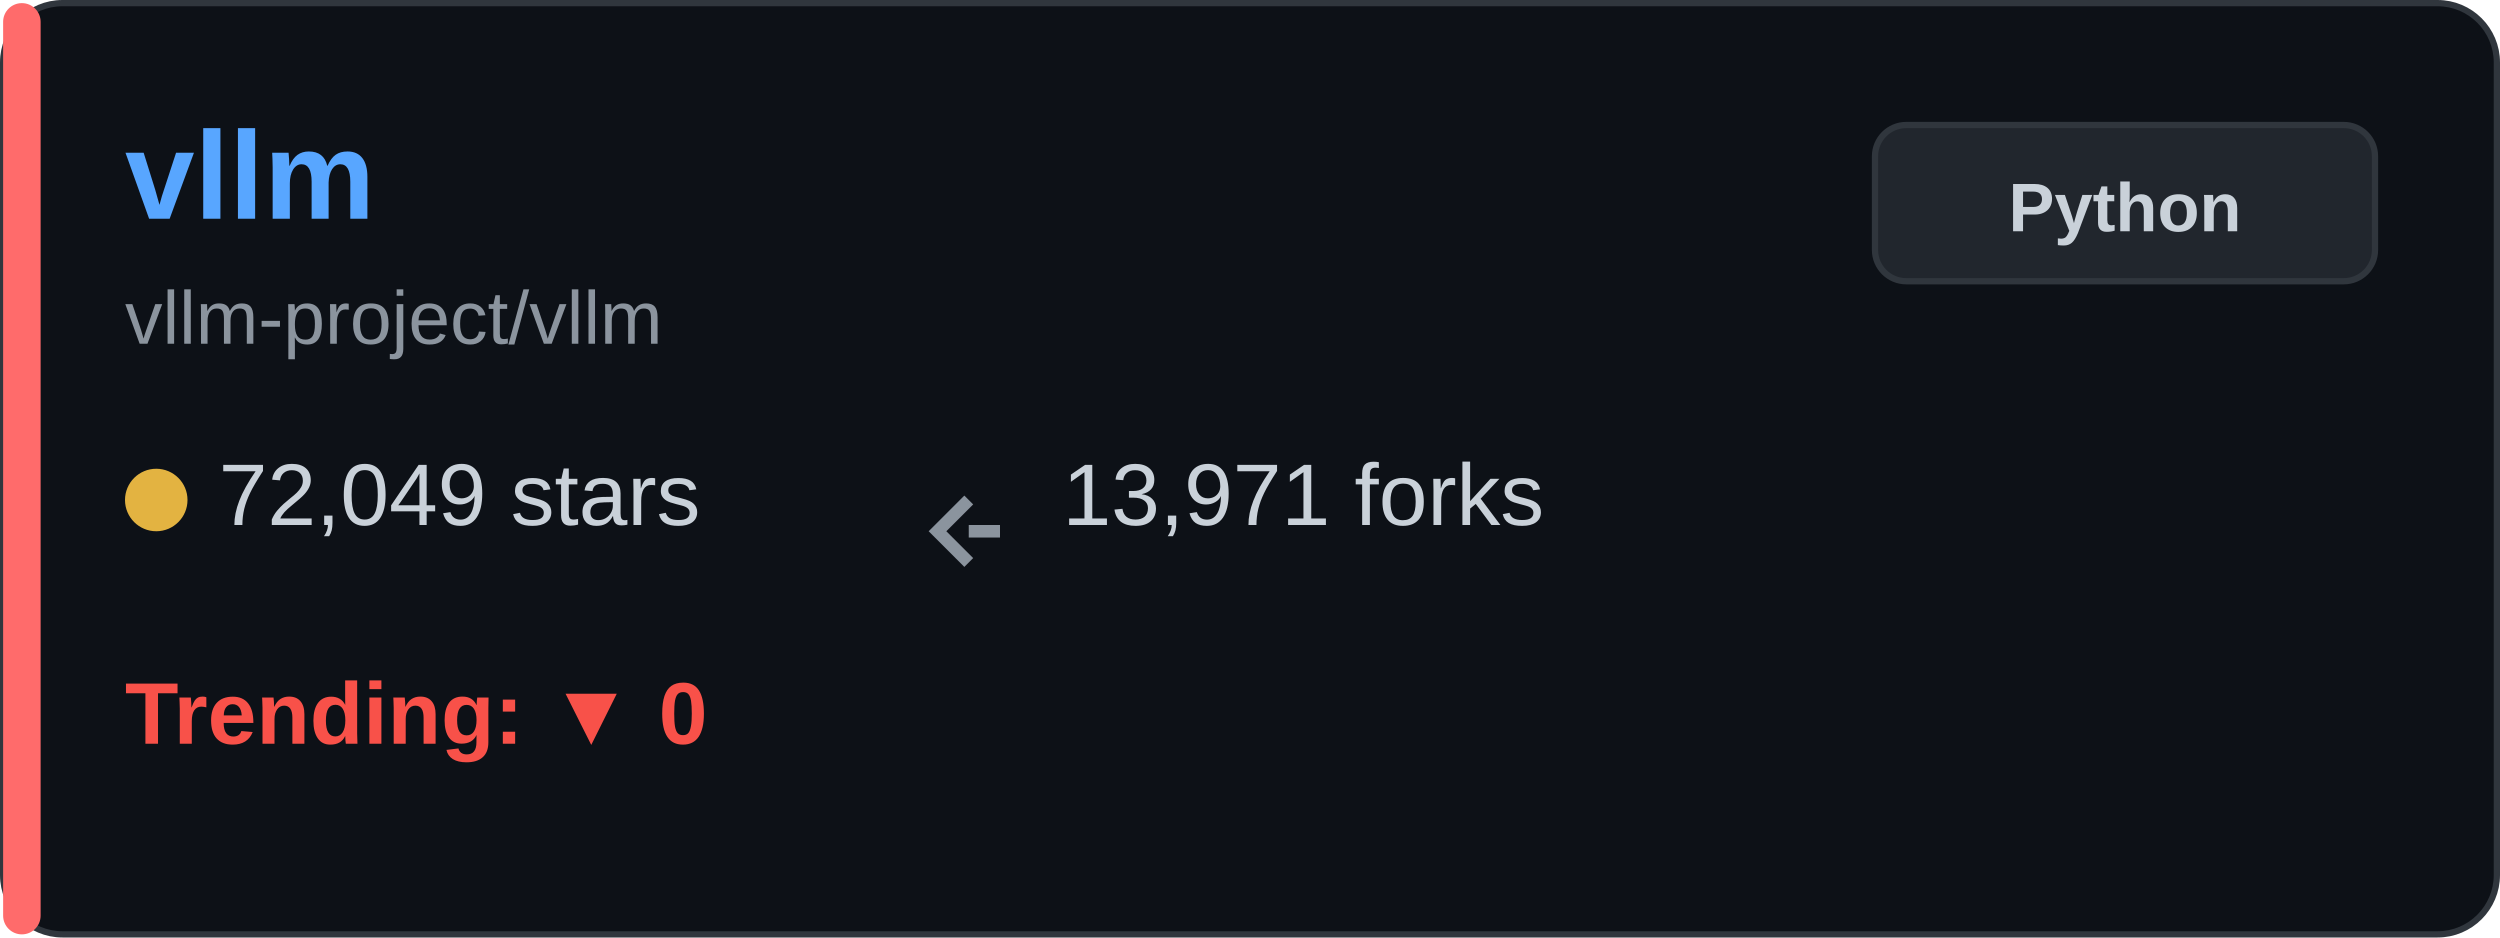
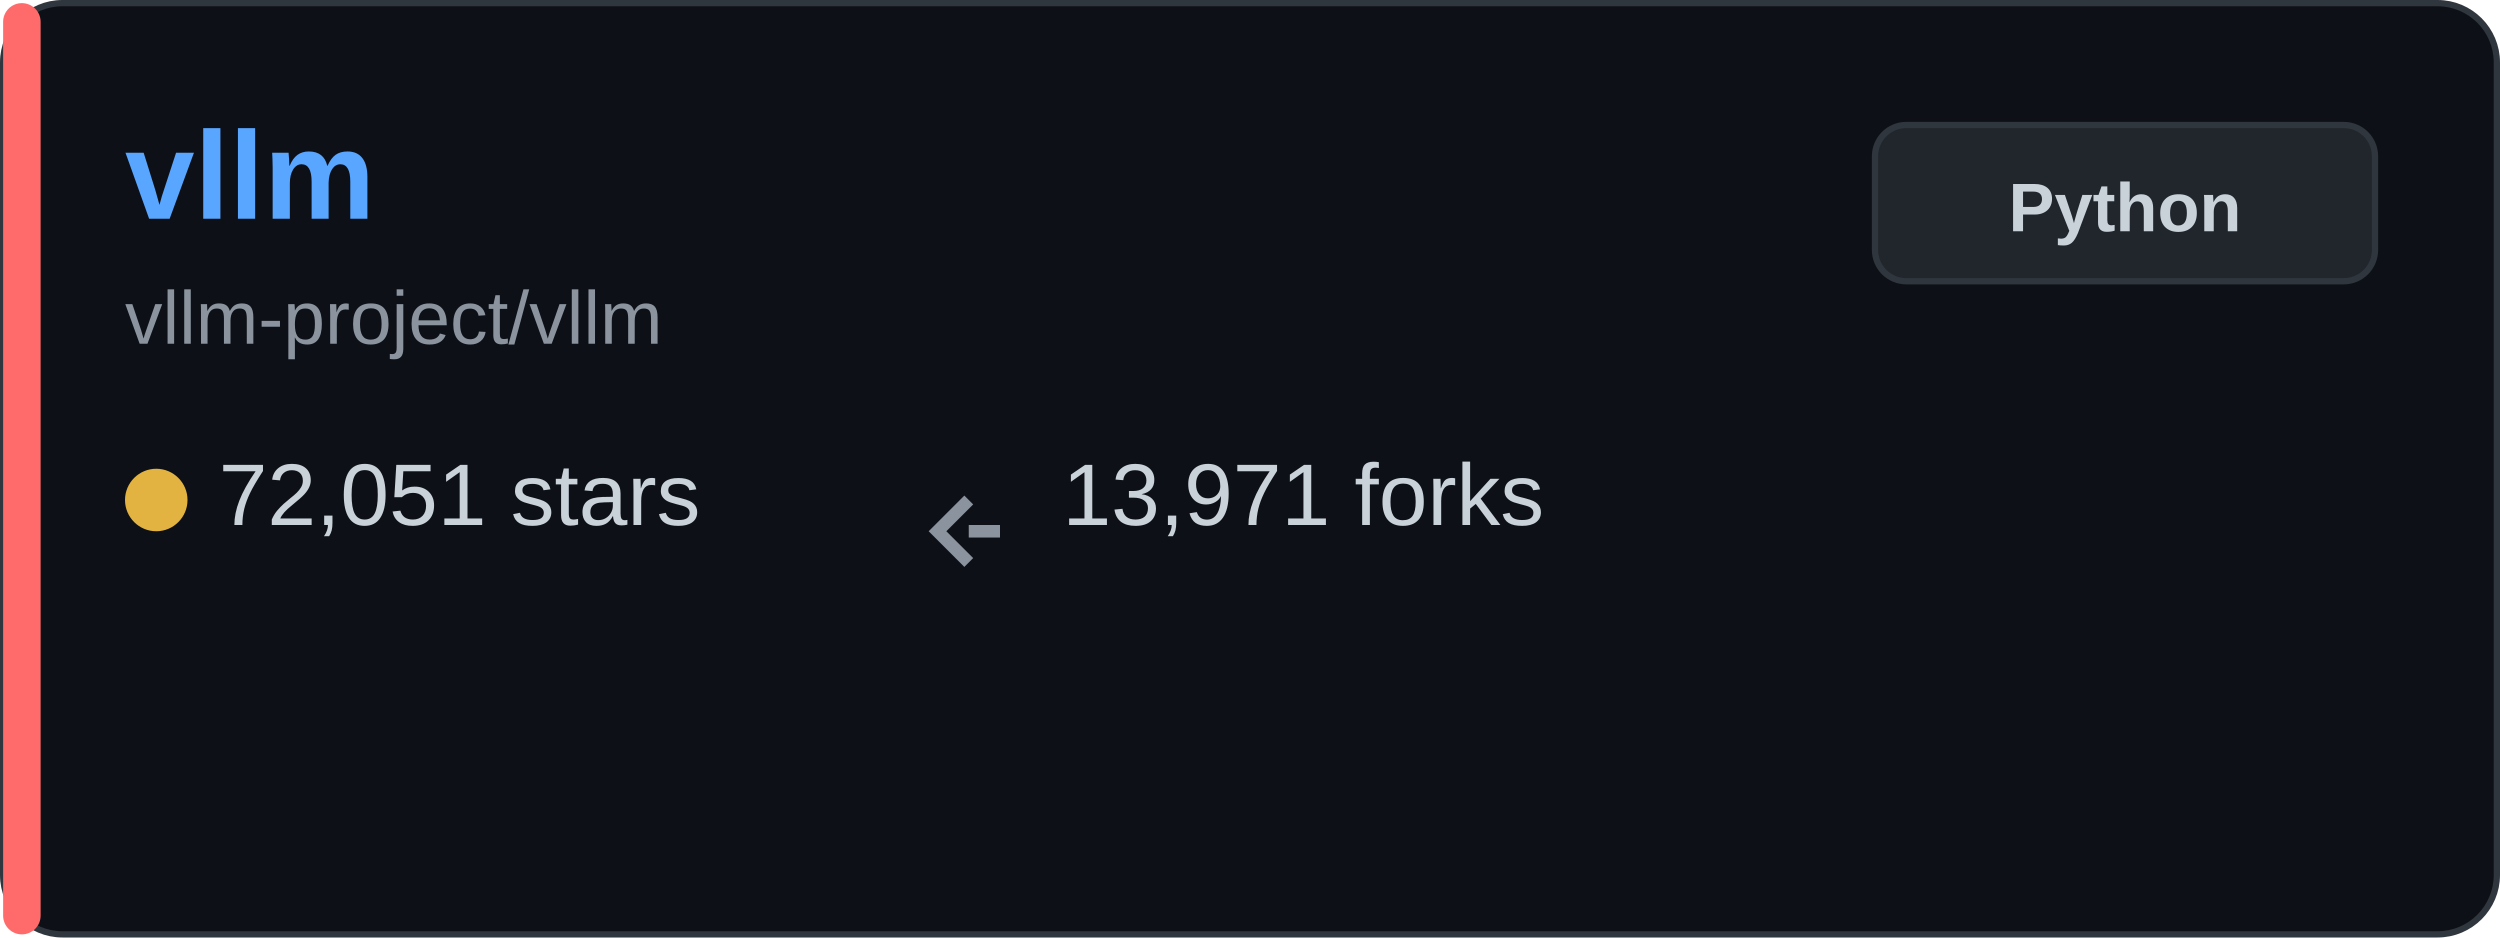
<svg xmlns="http://www.w3.org/2000/svg" width="400" height="150" viewBox="0 0 400 150" fill="none">
  <rect x="0.5" y="0.5" width="399" height="149" rx="9.5" fill="#0d1117" stroke="#30363d" />
  <rect x="0.5" y="0.5" width="6" height="149" rx="3" fill="#ff6b6b" />
  <text x="20" y="35" font-family="Arial, sans-serif" font-size="20" font-weight="bold" fill="#58a6ff">vllm</text>
  <text x="20" y="55" font-family="Arial, sans-serif" font-size="12" fill="#8b949e">vllm-project/vllm</text>
  <g transform="translate(20, 80)">
    <circle cx="5" cy="0" r="5" fill="#e3b341" />
-     <text x="15" y="4" font-family="Arial, sans-serif" font-size="14" fill="#c9d1d9">72,049 stars</text>
+     <text x="15" y="4" font-family="Arial, sans-serif" font-size="14" fill="#c9d1d9">72,051 stars</text>
  </g>
  <g transform="translate(150, 80)">
    <path d="M5 0 L0 5 L5 10 M5 5 L10 5" stroke="#8b949e" stroke-width="2" fill="none" />
    <text x="20" y="4" font-family="Arial, sans-serif" font-size="14" fill="#c9d1d9">13,971 forks</text>
  </g>
-   <g transform="translate(20, 115)">
-     <text x="0" y="4" font-family="Arial, sans-serif" font-size="14" font-weight="bold" fill="#f85149">Trending: ▼ 0</text>
-   </g>
  <rect x="300" y="20" width="80" height="25" rx="5" fill="#21262d" stroke="#30363d" />
  <text x="340" y="37" font-family="Arial, sans-serif" font-size="11" font-weight="bold" fill="#c9d1d9" text-anchor="middle">Python</text>
</svg>
